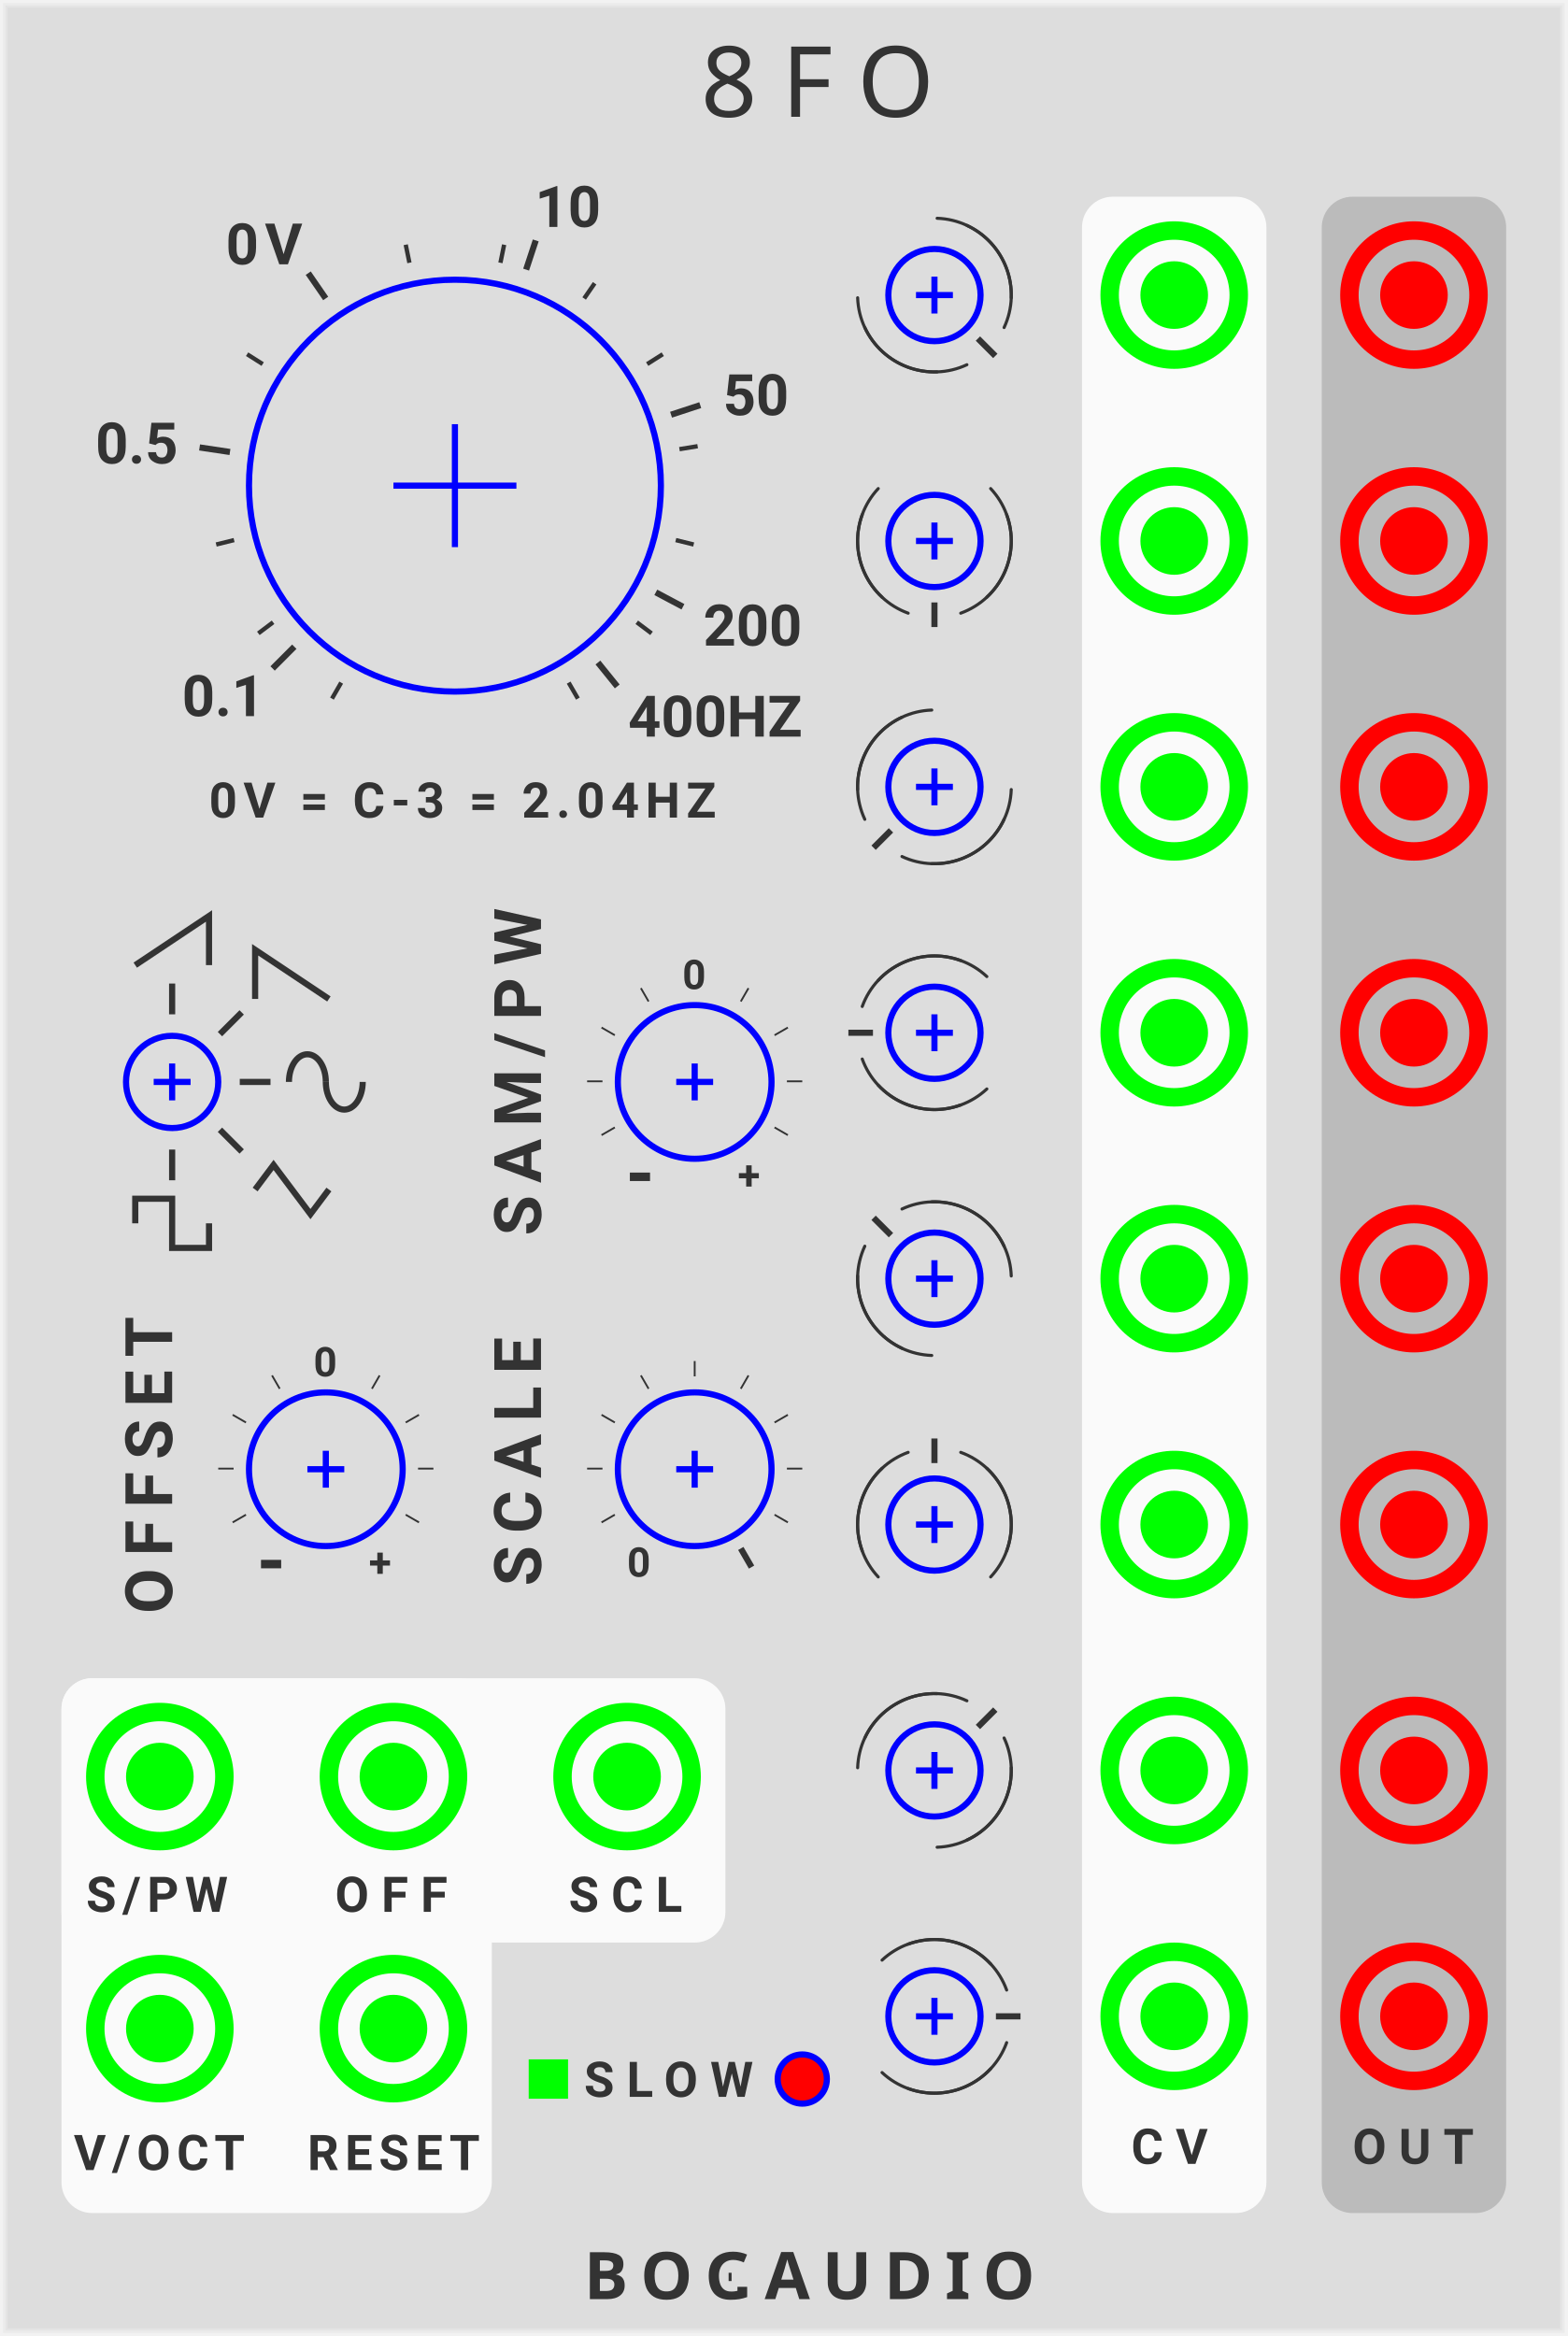
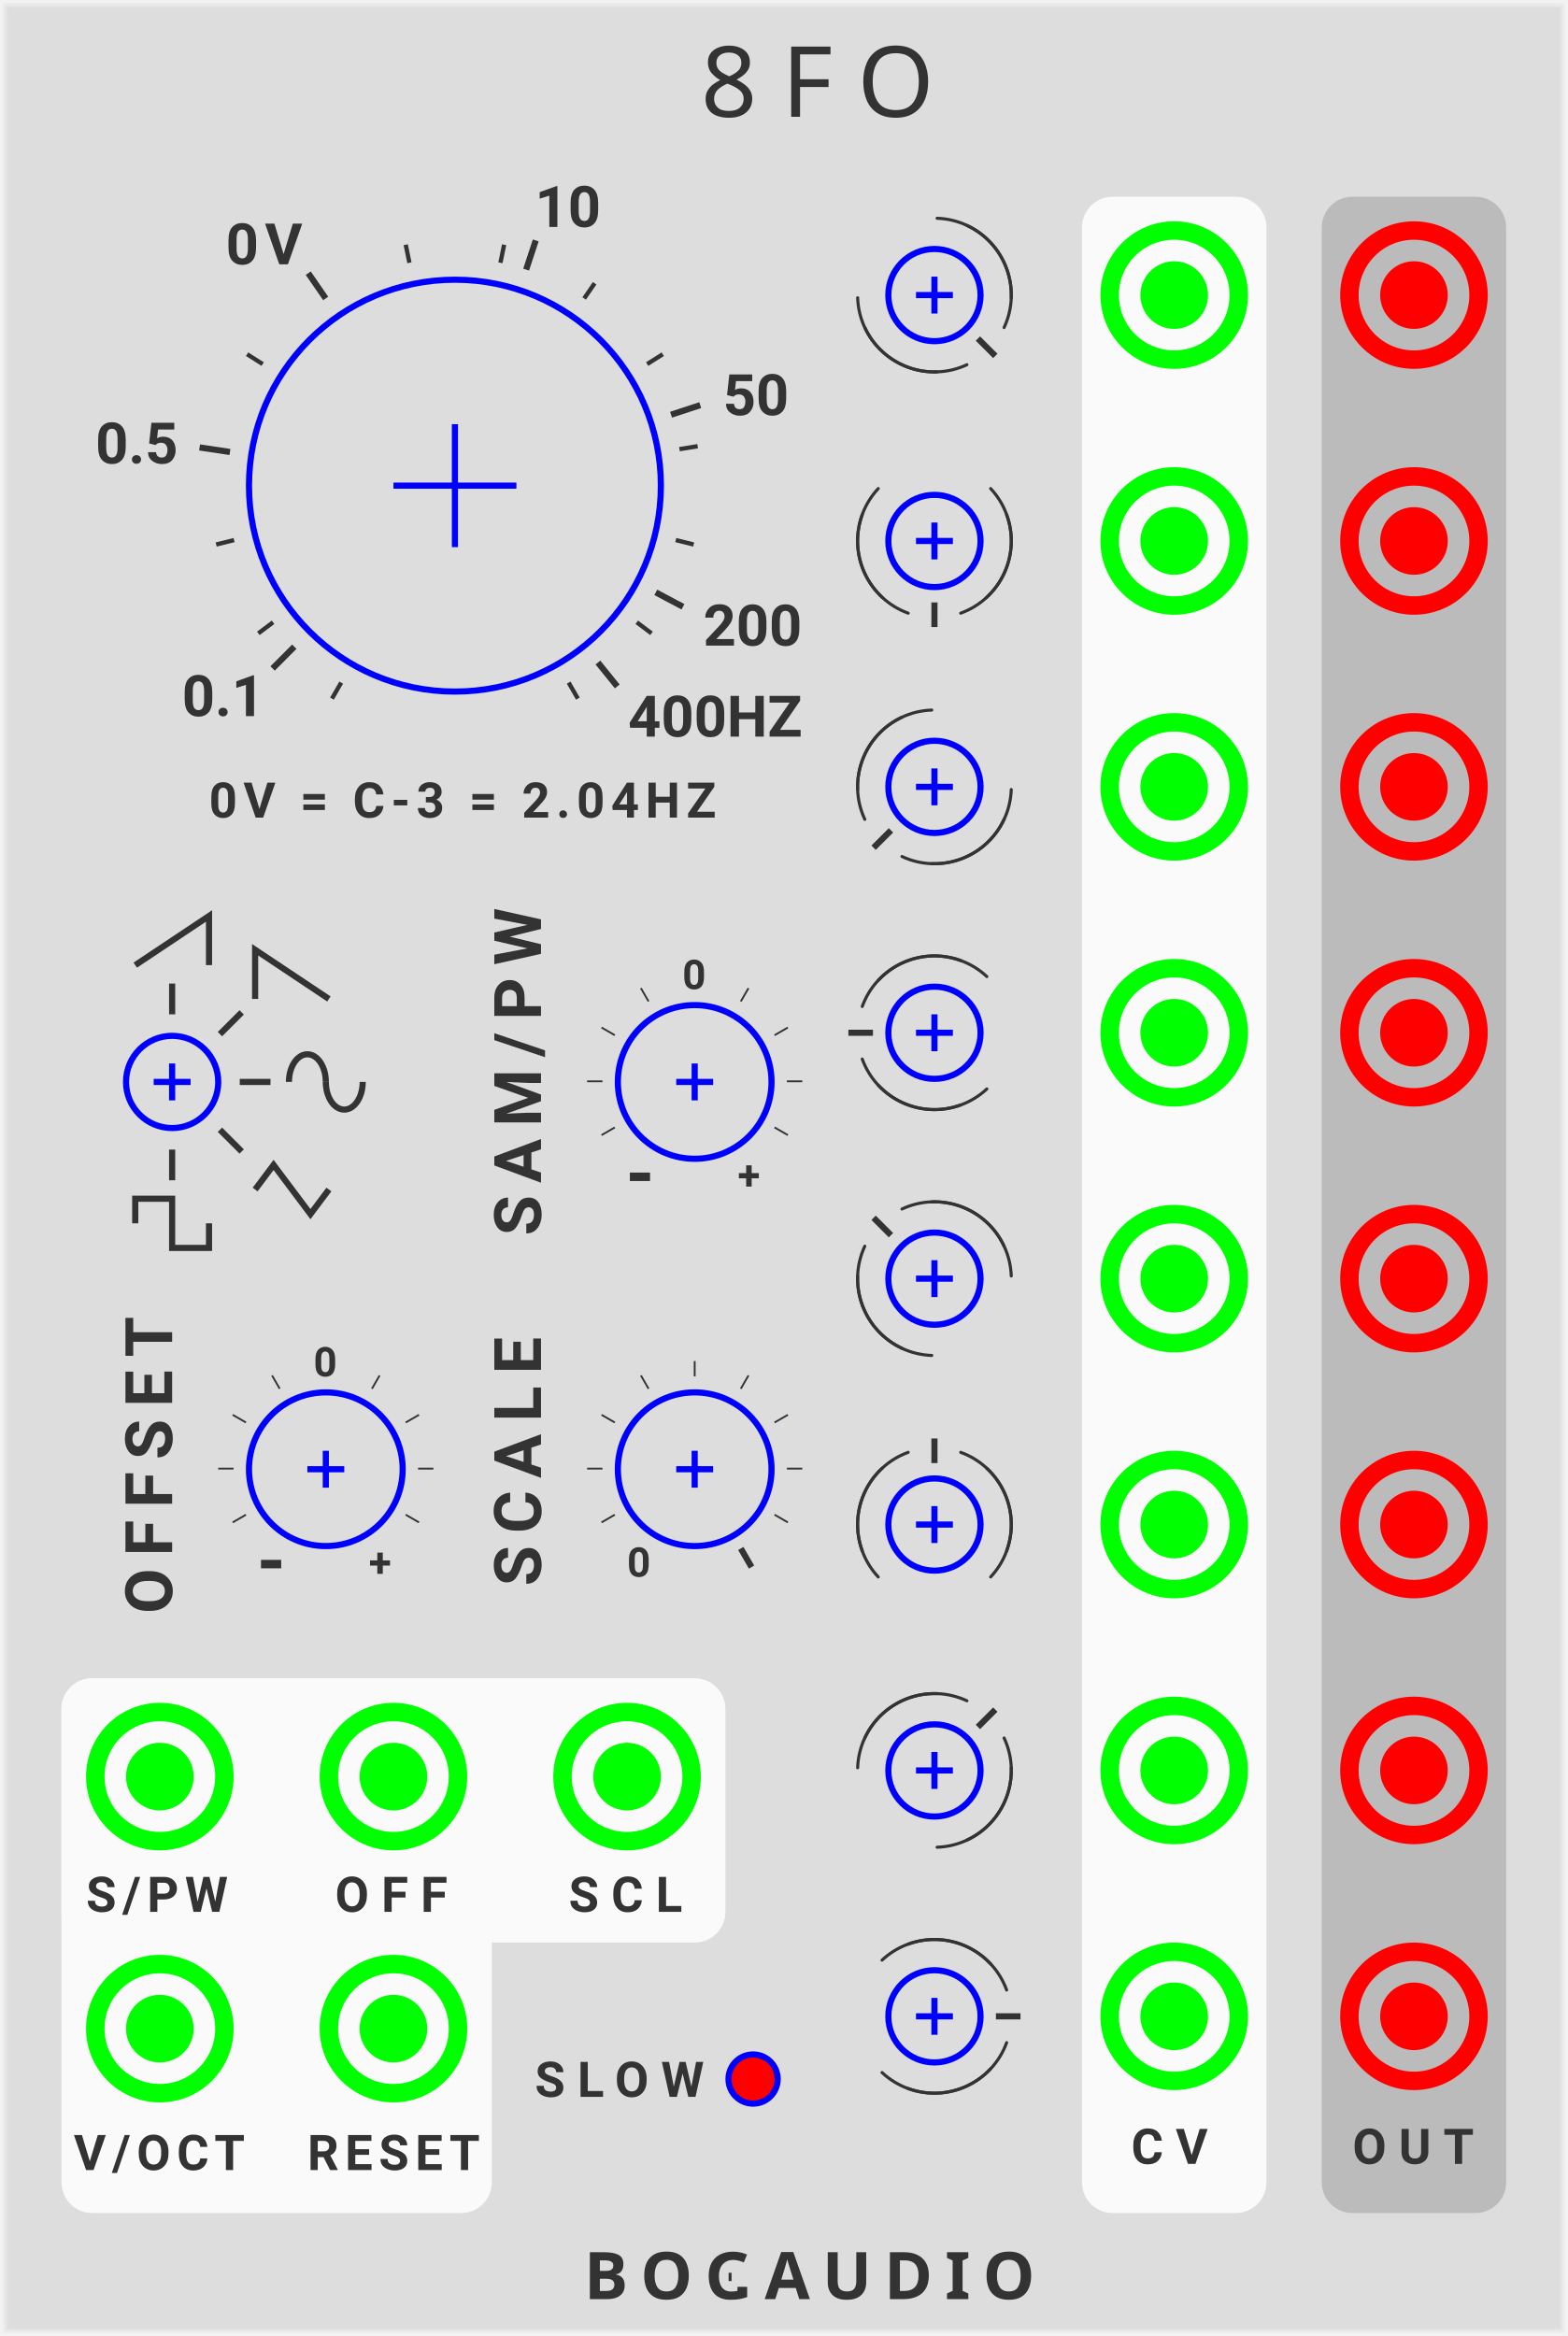
<svg xmlns="http://www.w3.org/2000/svg" xmlns:xlink="http://www.w3.org/1999/xlink" version="1.1" width="255" height="380" viewBox="0 0 255 380">
  <style>
    text {
      fill: #333;
      font-family: 'Roboto', sans-serif;
      font-weight: bold;
    }
    text.title {
      font-family: 'Comfortaa', sans-serif;
      font-weight: normal;
    }
    text.brand {
      font-family: 'Audiowide', sans-serif;
      font-weight: bold;
    }
  </style>
  <defs>
    <symbol id="knob-large" viewBox="0 0 68px 68px">
      <g transform="translate(34 34)">
        <polyline points="-10,0 10,0" stroke-width="1" stroke="#00f" />
        <polyline points="0,-10 0,10" stroke-width="1" stroke="#00f" />
        <circle cx="0" cy="0" r="33.5" stroke-width="1" stroke="#00f" fill="none" />
      </g>
    </symbol>
    <symbol id="knob-medium" viewBox="0 0 26px 26px">
      <g transform="translate(13 13)">
        <polyline points="-3,0 3,0" stroke-width="1" stroke="#00f" />
        <polyline points="0,-3 0,3" stroke-width="1" stroke="#00f" />
        <circle cx="0" cy="0" r="12.5" stroke-width="1" stroke="#00f" fill="none" />
      </g>
    </symbol>
    <symbol id="knob-smallest" viewBox="0 0 16px 16px">
      <g transform="translate(8 8)">
        <polyline points="-3,0 3,0" stroke-width="1" stroke="#00f" />
        <polyline points="0,-3 0,3" stroke-width="1" stroke="#00f" />
        <circle r="7.5" stroke-width="1" stroke="#00f" fill="none" />
      </g>
    </symbol>
    <symbol id="knobguide-frequency-lfo" viewBox="0 0 128px 128px">
      <g transform="translate(64 64)">
        <g transform="rotate(-225.08) translate(34 0)">
          <polyline points="0,0 5,0" stroke-width="1" stroke="#333" transform="translate(3 0)" />
          <text font-size="7.0pt" transform="translate(14 0) rotate(225.08) translate(-10.5 3.5)">0.1</text>
        </g>
        <g transform="rotate(-171.49) translate(34 0)">
          <polyline points="0,0 5,0" stroke-width="1" stroke="#333" transform="translate(3 0)" />
          <text font-size="7.0pt" transform="translate(14 0) rotate(171.49) translate(-11 3.5)">0.5</text>
        </g>
        <g transform="rotate(-71.76) translate(34 0)">
          <polyline points="0,0 5,0" stroke-width="1" stroke="#333" transform="translate(3 0)" />
          <text font-size="7.0pt" transform="translate(14 0) rotate(71.76) translate(-2 3.5)">10</text>
        </g>
        <g transform="rotate(-124.62) translate(34 0)">
          <polyline points="0,0 5,0" stroke-width="1" stroke="#333" transform="translate(3 0)" />
          <text font-size="7.0pt" letter-spacing="1px" transform="translate(14 0) rotate(124.62) translate(-10 3.5)">0V</text>
        </g>
        <g transform="rotate(-18.17) translate(34 0)">
          <polyline points="0,0 5,0" stroke-width="1" stroke="#333" transform="translate(3 0)" />
          <text font-size="7.0pt" transform="translate(14 0) rotate(18.17) translate(-2 3.5)">50</text>
        </g>
        <g transform="rotate(27.98) translate(34 0)">
          <polyline points="0,0 5,0" stroke-width="1" stroke="#333" transform="translate(3 0)" />
          <text font-size="7.0pt" transform="translate(14 0) rotate(-27.98) translate(-2 3.5)">200</text>
        </g>
        <g transform="rotate(51.05) translate(34 0)">
          <polyline points="0,0 5,0" stroke-width="1" stroke="#333" transform="translate(3 0)" />
          <text font-size="7.0pt" transform="translate(14 0) rotate(-51.05) translate(-2 3.5)">400HZ</text>
        </g>
        <polyline points="0,0 3,0" stroke-width="0.7" stroke="#333" transform="rotate(-240) translate(37 0)" />
        <polyline points="0,0 3,0" stroke-width="0.7" stroke="#333" transform="rotate(-216.92) translate(37 0)" />
        <polyline points="0,0 3,0" stroke-width="0.7" stroke="#333" transform="rotate(-193.85) translate(37 0)" />
        <polyline points="0,0 3,0" stroke-width="0.7" stroke="#333" transform="rotate(-147.69) translate(37 0)" />
        <polyline points="0,0 3,0" stroke-width="0.7" stroke="#333" transform="rotate(-101.54) translate(37 0)" />
        <polyline points="0,0 3,0" stroke-width="0.7" stroke="#333" transform="rotate(-78.46) translate(37 0)" />
        <polyline points="0,0 3,0" stroke-width="0.7" stroke="#333" transform="rotate(-55.38) translate(37 0)" />
        <polyline points="0,0 3,0" stroke-width="0.7" stroke="#333" transform="rotate(-32.31) translate(37 0)" />
        <polyline points="0,0 3,0" stroke-width="0.7" stroke="#333" transform="rotate(-9.23) translate(37 0)" />
        <polyline points="0,0 3,0" stroke-width="0.7" stroke="#333" transform="rotate(13.85) translate(37 0)" />
        <polyline points="0,0 3,0" stroke-width="0.7" stroke="#333" transform="rotate(36.92) translate(37 0)" />
        <polyline points="0,0 3,0" stroke-width="0.7" stroke="#333" transform="rotate(60) translate(37 0)" />
      </g>
    </symbol>
    <symbol id="waves" viewBox="0 0 70px 70px">
      <g transform="translate(20 35)">
        <polyline points="0,0 5,0" stroke-width="1" stroke="#333" transform="rotate(-90) translate(11 0)" />
        <polyline points="0,0 5,0" stroke-width="1" stroke="#333" transform="rotate(-45) translate(11 0)" />
        <polyline points="0,0 5,0" stroke-width="1" stroke="#333" transform="rotate(0) translate(11 0)" />
        <polyline points="0,0 5,0" stroke-width="1" stroke="#333" transform="rotate(45) translate(11 0)" />
        <polyline points="0,0 5,0" stroke-width="1" stroke="#333" transform="rotate(90) translate(11 0)" />
      </g>
      <g transform="translate(14 8)">
        <polyline points="0,8 12,0 12,8" stroke-width="1" stroke="#333" fill="none" />
      </g>
      <g transform="translate(33.5 13.5)">
        <polyline points="0,8 0,0 12,8" stroke-width="1" stroke="#333" fill="none" />
      </g>
      <g transform="translate(39 31)">
        <path d="M 0 4 A 2 3 0 0 1 6 4" stroke="#333" stroke-width="1" fill="none" />
        <path d="M 6 4 A 2 3 0 0 0 12 4" stroke="#333" stroke-width="1" fill="none" />
      </g>
      <g transform="translate(33.5 48.5)">
        <polyline points="0,4 3,0 9,8 12,4" stroke-width="1" stroke="#333" fill="none" />
      </g>
      <g transform="translate(14 54)">
        <polyline points="0,4 0,0 6,0 6,8 12,8 12,4" stroke-width="1" stroke="#333" fill="none" />
      </g>
    </symbol>
    <symbol id="knobguide-attenuverter" viewBox="0 0 45px 45px">
      <g transform="translate(22.5 22.5)">
        <g transform="rotate(-240) translate(15 0)">
          <text font-size="9.0pt" transform="translate(3 0) rotate(240) translate(-2.2 3.6)">-</text>
        </g>
        <g transform="rotate(-210) translate(15 0)">
          <polyline points="0,0 2.5,0" stroke-width="0.3" stroke="#333" />
        </g>
        <g transform="rotate(-180) translate(15 0)">
          <polyline points="0,0 2.5,0" stroke-width="0.3" stroke="#333" />
        </g>
        <g transform="rotate(-150) translate(15 0)">
          <polyline points="0,0 2.5,0" stroke-width="0.3" stroke="#333" />
        </g>
        <g transform="rotate(-120) translate(15 0)">
          <polyline points="0,0 2.5,0" stroke-width="0.3" stroke="#333" />
        </g>
        <g transform="rotate(-90) translate(15 0)">
          <text font-size="5.0pt" transform="translate(2 0) rotate(90) translate(-2 2)">0</text>
        </g>
        <g transform="rotate(-60) translate(15 0)">
          <polyline points="0,0 2.5,0" stroke-width="0.3" stroke="#333" />
        </g>
        <g transform="rotate(-30) translate(15 0)">
          <polyline points="0,0 2.5,0" stroke-width="0.3" stroke="#333" />
        </g>
        <g transform="rotate(0) translate(15 0)">
          <polyline points="0,0 2.5,0" stroke-width="0.3" stroke="#333" />
        </g>
        <g transform="rotate(30) translate(15 0)">
          <polyline points="0,0 2.5,0" stroke-width="0.3" stroke="#333" />
        </g>
        <g transform="rotate(60) translate(15 0)">
          <text font-size="5.0pt" transform="translate(3 0) rotate(-60) translate(-2 2)">+</text>
        </g>
      </g>
    </symbol>
    <symbol id="knobguide-linear" viewBox="0 0 45px 45px">
      <g transform="translate(22.5 22.5)">
        <text font-size="5.0pt" transform="rotate(-240) translate(18 0) rotate(240) translate(-2 2)">0</text>
        <polyline points="0,0 2.5,0" stroke-width="0.3" stroke="#333" transform="rotate(-210) translate(15 0)" />
        <polyline points="0,0 2.5,0" stroke-width="0.3" stroke="#333" transform="rotate(-180) translate(15 0)" />
        <polyline points="0,0 2.5,0" stroke-width="0.3" stroke="#333" transform="rotate(-150) translate(15 0)" />
        <polyline points="0,0 2.5,0" stroke-width="0.3" stroke="#333" transform="rotate(-120) translate(15 0)" />
        <polyline points="0,0 2.5,0" stroke-width="0.3" stroke="#333" transform="rotate(-90) translate(15 0)" />
        <polyline points="0,0 2.5,0" stroke-width="0.3" stroke="#333" transform="rotate(-60) translate(15 0)" />
        <polyline points="0,0 2.5,0" stroke-width="0.3" stroke="#333" transform="rotate(-30) translate(15 0)" />
        <polyline points="0,0 2.5,0" stroke-width="0.3" stroke="#333" transform="rotate(0) translate(15 0)" />
        <polyline points="0,0 2.5,0" stroke-width="0.3" stroke="#333" transform="rotate(30) translate(15 0)" />
        <polyline points="0,0 3.5,0" stroke-width="1" stroke="#333" transform="rotate(60) translate(15 0)" />
      </g>
    </symbol>
    <symbol id="knobguide-phase" viewBox="0 0 40px 40px">
      <g transform="translate(20 20)">
        <g transform="rotate(-90) translate(10 0)">
          <polyline points="0,0 4,0" stroke-width="1" stroke="#333" />
        </g>
        <path d="M 0 -12.5 A 12.5 12.5 0 0 1 12.5 0" stroke="#333" stroke-width="0.5" stroke-linecap="round" fill="none" transform="rotate(20)" />
        <path d="M 0 -12.5 A 12.5 12.5 0 0 1 12.5 0" stroke="#333" stroke-width="0.5" stroke-linecap="round" fill="none" transform="rotate(43)" />
        <path d="M 0 -12.5 A 12.5 12.5 0 0 0 -12.5 0" stroke="#333" stroke-width="0.5" stroke-linecap="round" fill="none" transform="rotate(-20)" />
        <path d="M 0 -12.5 A 12.5 12.5 0 0 0 -12.5 0" stroke="#333" stroke-width="0.5" stroke-linecap="round" fill="none" transform="rotate(-43)" />
      </g>
    </symbol>
    <symbol id="input" viewBox="0 0 24px 24px">
      <g transform="translate(12 12)">
        <circle cx="0" cy="0" r="5" stroke-width="1" stroke="#0f0" fill="#0f0" />
        <circle cx="0" cy="0" r="10.5" stroke-width="3" stroke="#0f0" fill="none" />
      </g>
    </symbol>
    <symbol id="output" viewBox="0 0 24px 24px">
      <g transform="translate(12 12)">
        <circle cx="0" cy="0" r="5" stroke-width="1" stroke="#f00" fill="#f00" />
        <circle cx="0" cy="0" r="10.5" stroke-width="3" stroke="#f00" fill="none" />
      </g>
    </symbol>
    <symbol id="button-small" viewBox="0 0 9px 9px">
      <g transform="translate(4.5 4.5)">
        <circle r="4" stroke-width="1" stroke="#00f" fill="#f00" />
      </g>
    </symbol>
-     <symbol id="light-small" viewBox="0 0 6.4px 6.4px">
-       <rect width="6.4" height="6.4" fill="#0f0" />
-     </symbol>
  </defs>
  <rect width="100%" height="100%" fill="#ddd" />
  <polyline points="1,1 254,1 254,379 1,379 1,1" stroke="#e4e4e4" stroke-width="0.5" fill="none" />
  <polyline points="0.5,0.5 254.5,0.5 254.5,379.5 0.5,379.5 0.5,0.5" stroke="#ebebeb" stroke-width="0.8" fill="none" />
  <polyline points="0,0 255,0 255,380 0,380 0,0" stroke="#f2f2f2" stroke-width="1" fill="none" />
  <text class="title" x="114" y="19" font-size="12pt" letter-spacing="4px">8FO</text>
  <g transform="translate(95 374)">
    <text class="brand" font-size="8pt" letter-spacing="2px">BOGAUDIO</text>
    <rect width="3.0" height="3" fill="#ddd" transform="translate(24 -5)" />
  </g>
  <g transform="translate(20 25)">
    <use id="FREQUENCY_PARAM" xlink:href="#knob-large" transform="translate(20 20)" />
  </g>
  <use xlink:href="#knobguide-frequency-lfo" transform="translate(10 15)" />
  <text font-size="6pt" letter-spacing="1px" transform="translate(34 133)">0V = C-3 = 2.04HZ</text>
-   <g transform="translate(86 335)">
+   <g transform="translate(78 335)">
+     <text font-size="6pt" letter-spacing="2px" transform="translate(9 6.1)">SLOW</text>
    <use id="SLOW_PARAM" xlink:href="#button-small" transform="translate(40 -1.3)" />
-     <use id="SLOW_LIGHT" xlink:href="#light-small" transform="translate(0 0)" />
-     <text font-size="6pt" letter-spacing="2px" transform="translate(9 6.1)">SLOW</text>
  </g>
  <g transform="translate(10 163)">
    <g transform="translate(10 0)">
      <use id="WAVE_PARAM" xlink:href="#knob-smallest" transform="translate(0 5)" />
    </g>
    <g transform="translate(70 0)">
      <text font-size="8pt" letter-spacing="2px" transform="translate(8 38) rotate(270)">SAM/PW</text>
      <use id="SAMPLE_PWM_PARAM" xlink:href="#knob-medium" transform="translate(20 0)" />
    </g>
    <use xlink:href="#knobguide-attenuverter" transform="translate(80.5 -9.6)" />
    <use xlink:href="#waves" transform="translate(-2 -22)" />
  </g>
  <g transform="translate(10 226)">
    <g transform="translate(10 0)">
      <text font-size="8pt" letter-spacing="2px" transform="translate(8 36.5) rotate(270)">OFFSET</text>
      <use id="OFFSET_PARAM" xlink:href="#knob-medium" transform="translate(20 0)" />
    </g>
    <use xlink:href="#knobguide-attenuverter" transform="translate(20.5 -9.6)" />
    <g transform="translate(70 0)">
      <text font-size="8pt" letter-spacing="2px" transform="translate(8 32) rotate(270)">SCALE</text>
      <use id="SCALE_PARAM" xlink:href="#knob-medium" transform="translate(20 0)" />
    </g>
    <use xlink:href="#knobguide-linear" transform="translate(80.5 -9.6)" />
  </g>
  <g transform="translate(137 32)">
    <g transform="translate(3 4)">
      <g transform="translate(0 0)">
        <use id="PHASE7_PARAM" xlink:href="#knob-smallest" transform="translate(4 4)" />
      </g>
      <g transform="translate(0 40)">
        <use id="PHASE6_PARAM" xlink:href="#knob-smallest" transform="translate(4 4)" />
      </g>
      <g transform="translate(0 80)">
        <use id="PHASE5_PARAM" xlink:href="#knob-smallest" transform="translate(4 4)" />
      </g>
      <g transform="translate(0 120)">
        <use id="PHASE4_PARAM" xlink:href="#knob-smallest" transform="translate(4 4)" />
      </g>
      <g transform="translate(0 160)">
        <use id="PHASE3_PARAM" xlink:href="#knob-smallest" transform="translate(4 4)" />
      </g>
      <g transform="translate(0 200)">
        <use id="PHASE2_PARAM" xlink:href="#knob-smallest" transform="translate(4 4)" />
      </g>
      <g transform="translate(0 240)">
        <use id="PHASE1_PARAM" xlink:href="#knob-smallest" transform="translate(4 4)" />
      </g>
      <g transform="translate(0 280)">
        <use id="PHASE0_PARAM" xlink:href="#knob-smallest" transform="translate(4 4)" />
      </g>
    </g>
  </g>
  <g transform="translate(137 36)">
    <use xlink:href="#knobguide-phase" transform="translate(3 0) translate(12 12) rotate(-225) translate(-20 -20)" />
    <use xlink:href="#knobguide-phase" transform="translate(3 40) translate(12 12) rotate(-180) translate(-20 -20)" />
    <use xlink:href="#knobguide-phase" transform="translate(3 80) translate(12 12) rotate(-135) translate(-20 -20)" />
    <use xlink:href="#knobguide-phase" transform="translate(3 120) translate(12 12) rotate(-90) translate(-20 -20)" />
    <use xlink:href="#knobguide-phase" transform="translate(3 160) translate(12 12) rotate(-45) translate(-20 -20)" />
    <use xlink:href="#knobguide-phase" transform="translate(3 200) translate(12 12) rotate(0) translate(-20 -20)" />
    <use xlink:href="#knobguide-phase" transform="translate(3 240) translate(12 12) rotate(45) translate(-20 -20)" />
    <use xlink:href="#knobguide-phase" transform="translate(3 280) translate(12 12) rotate(90) translate(-20 -20)" />
  </g>
  <g transform="translate(176 32)">
    <rect width="30" height="328" rx="5" fill="#fafafa" />
    <g transform="translate(3 4)">
      <use id="PHASE7_INPUT" xlink:href="#input" transform="translate(0 0)" />
      <use id="PHASE6_INPUT" xlink:href="#input" transform="translate(0 40)" />
      <use id="PHASE5_INPUT" xlink:href="#input" transform="translate(0 80)" />
      <use id="PHASE4_INPUT" xlink:href="#input" transform="translate(0 120)" />
      <use id="PHASE3_INPUT" xlink:href="#input" transform="translate(0 160)" />
      <use id="PHASE2_INPUT" xlink:href="#input" transform="translate(0 200)" />
      <use id="PHASE1_INPUT" xlink:href="#input" transform="translate(0 240)" />
      <use id="PHASE0_INPUT" xlink:href="#input" transform="translate(0 280)" />
    </g>
    <text font-size="6pt" letter-spacing="2px" transform="translate(8 320)">CV</text>
  </g>
  <g transform="translate(215 32)">
    <rect width="30" height="328" rx="5" fill="#bbb" />
    <g transform="translate(3 4)">
      <use id="PHASE7_OUTPUT" xlink:href="#output" transform="translate(0 0)" />
      <use id="PHASE6_OUTPUT" xlink:href="#output" transform="translate(0 40)" />
      <use id="PHASE5_OUTPUT" xlink:href="#output" transform="translate(0 80)" />
      <use id="PHASE4_OUTPUT" xlink:href="#output" transform="translate(0 120)" />
      <use id="PHASE3_OUTPUT" xlink:href="#output" transform="translate(0 160)" />
      <use id="PHASE2_OUTPUT" xlink:href="#output" transform="translate(0 200)" />
      <use id="PHASE1_OUTPUT" xlink:href="#output" transform="translate(0 240)" />
      <use id="PHASE0_OUTPUT" xlink:href="#output" transform="translate(0 280)" />
    </g>
    <text font-size="6pt" letter-spacing="2px" transform="translate(5 320)">OUT</text>
  </g>
  <g transform="translate(0 313)">
    <rect width="70" height="87" rx="5" fill="#fafafa" transform="translate(10 -40)" />
    <rect width="108" height="43" rx="5" fill="#fafafa" transform="translate(10 -40)" />
    <g transform="translate(10 -40)">
      <use id="SAMPLE_PWM_INPUT" xlink:href="#input" transform="translate(4 4)" />
      <text font-size="6pt" letter-spacing="1px" transform="translate(4 38)">S/PW</text>
    </g>
    <g transform="translate(50 -40)">
      <use id="OFFSET_INPUT" xlink:href="#input" transform="translate(2 4)" />
      <text font-size="6pt" letter-spacing="2px" transform="translate(4.5 38)">OFF</text>
    </g>
    <g transform="translate(90 -40)">
      <use id="SCALE_INPUT" xlink:href="#input" transform="translate(0 4)" />
      <text font-size="6pt" letter-spacing="2px" transform="translate(2.5 38)">SCL</text>
    </g>
    <g transform="translate(10 0)">
      <use id="PITCH_INPUT" xlink:href="#input" transform="translate(4 5)" />
      <text font-size="6pt" letter-spacing="1px" transform="translate(2 40)">V/OCT</text>
    </g>
    <g transform="translate(50 0)">
      <use id="RESET_INPUT" xlink:href="#input" transform="translate(2 5)" />
      <text font-size="6pt" letter-spacing="1px" transform="translate(0 40)">RESET</text>
    </g>
  </g>
</svg>
